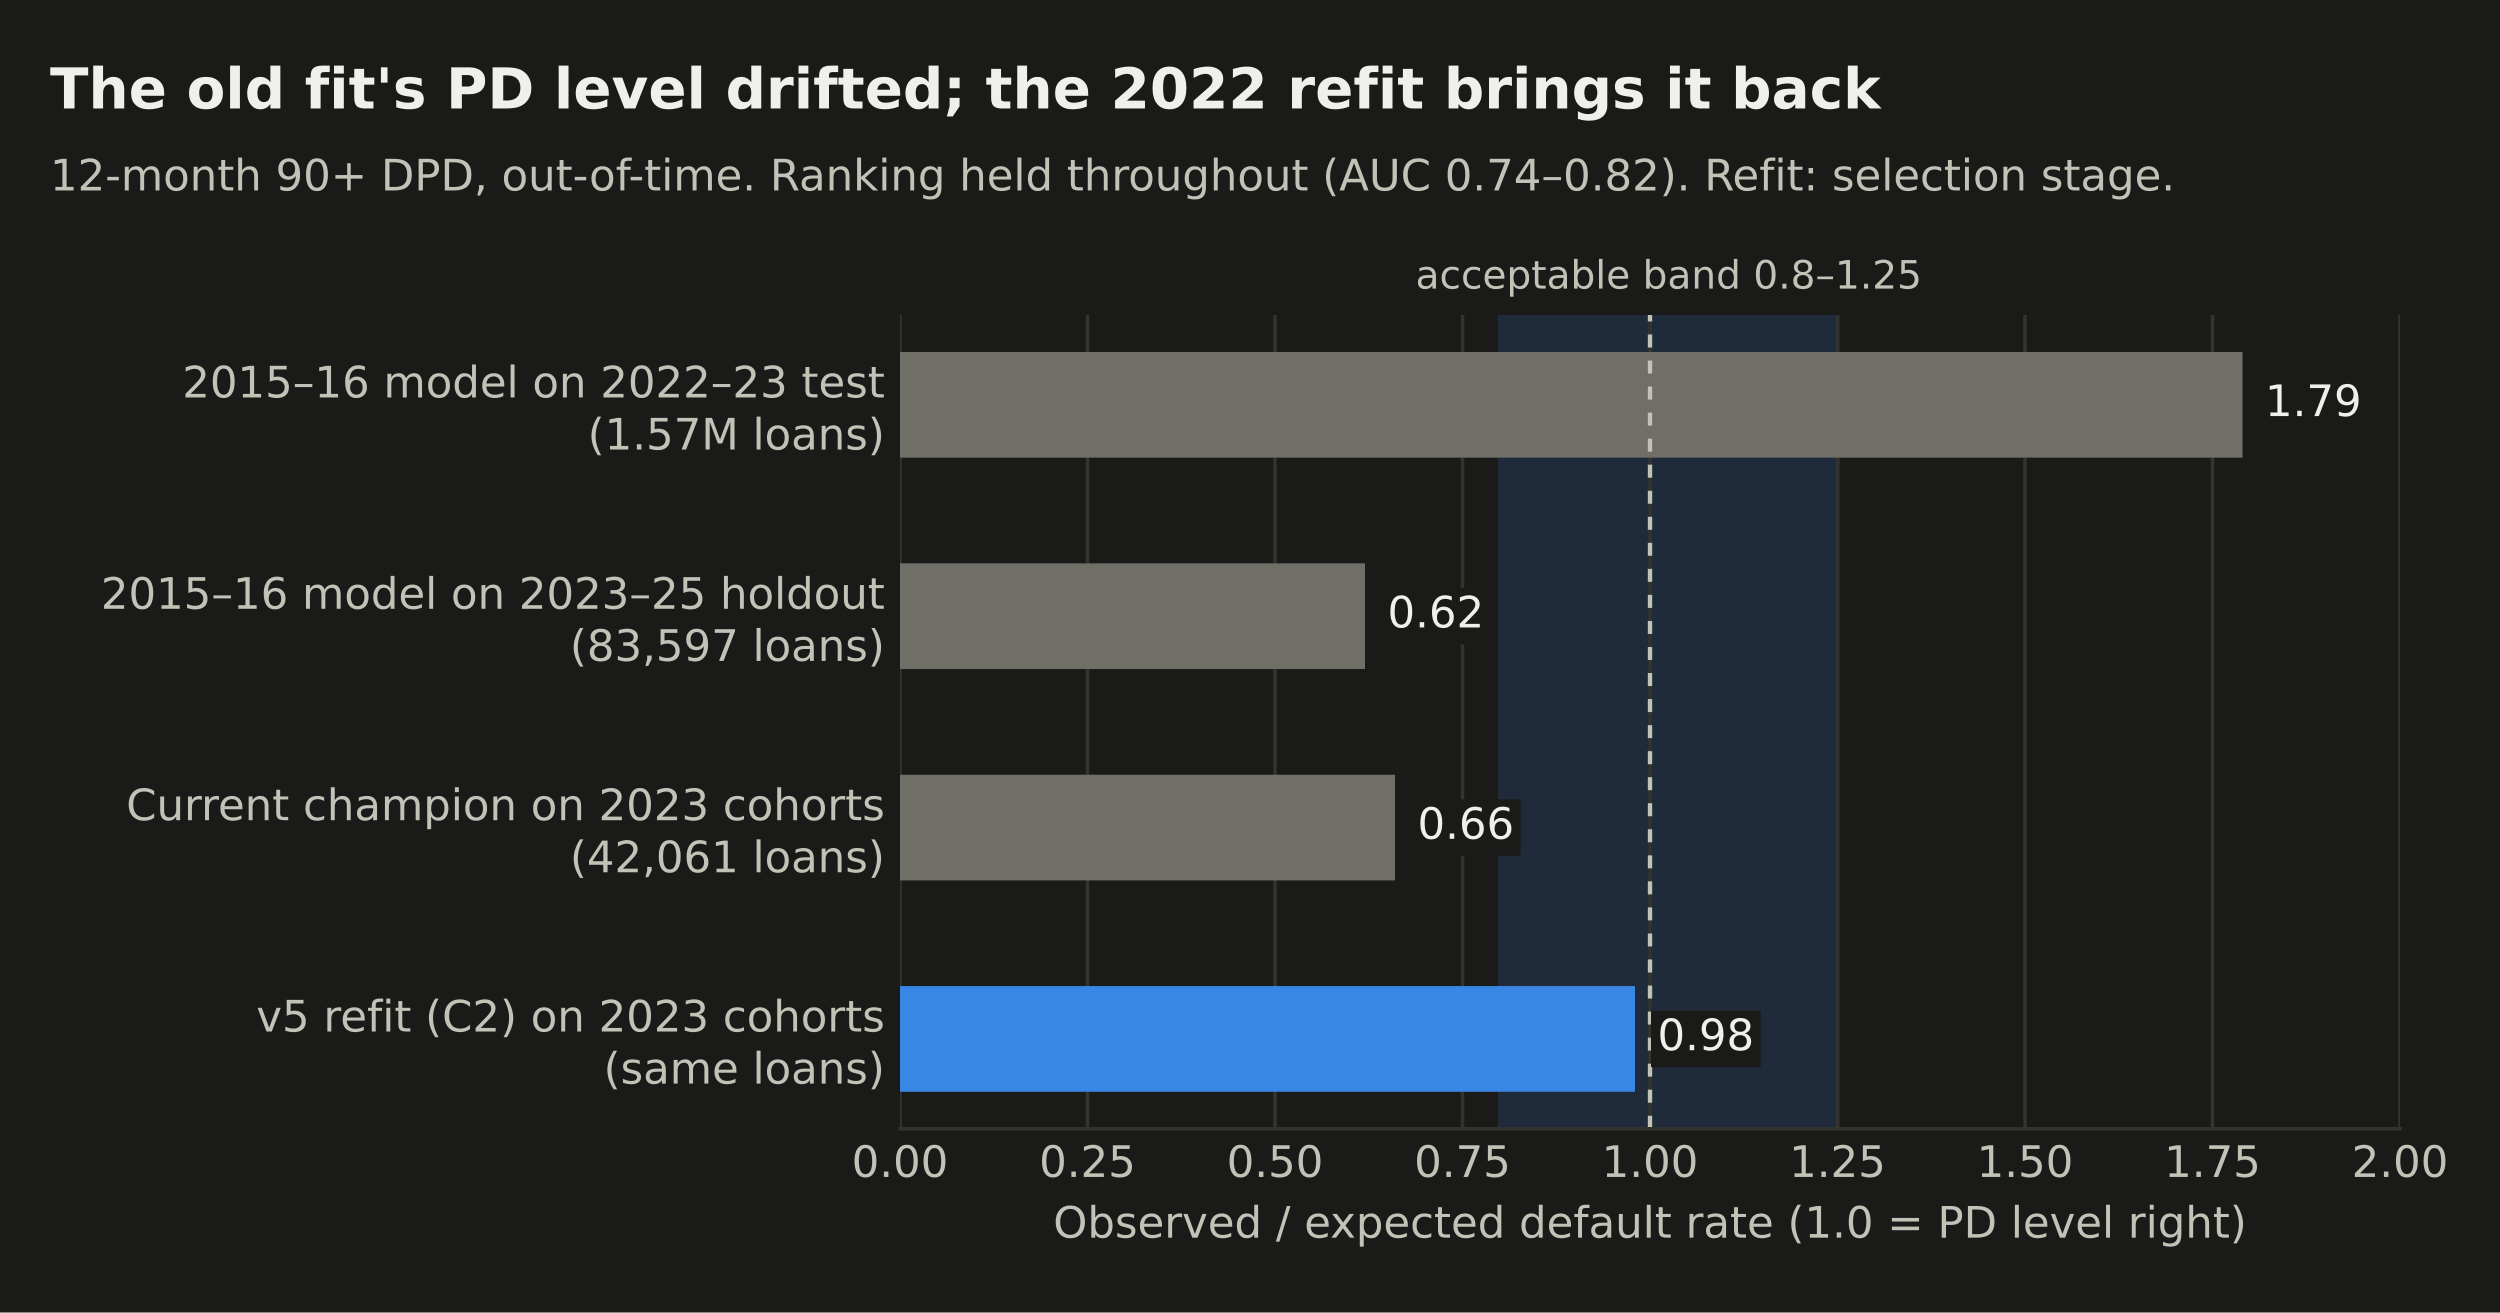
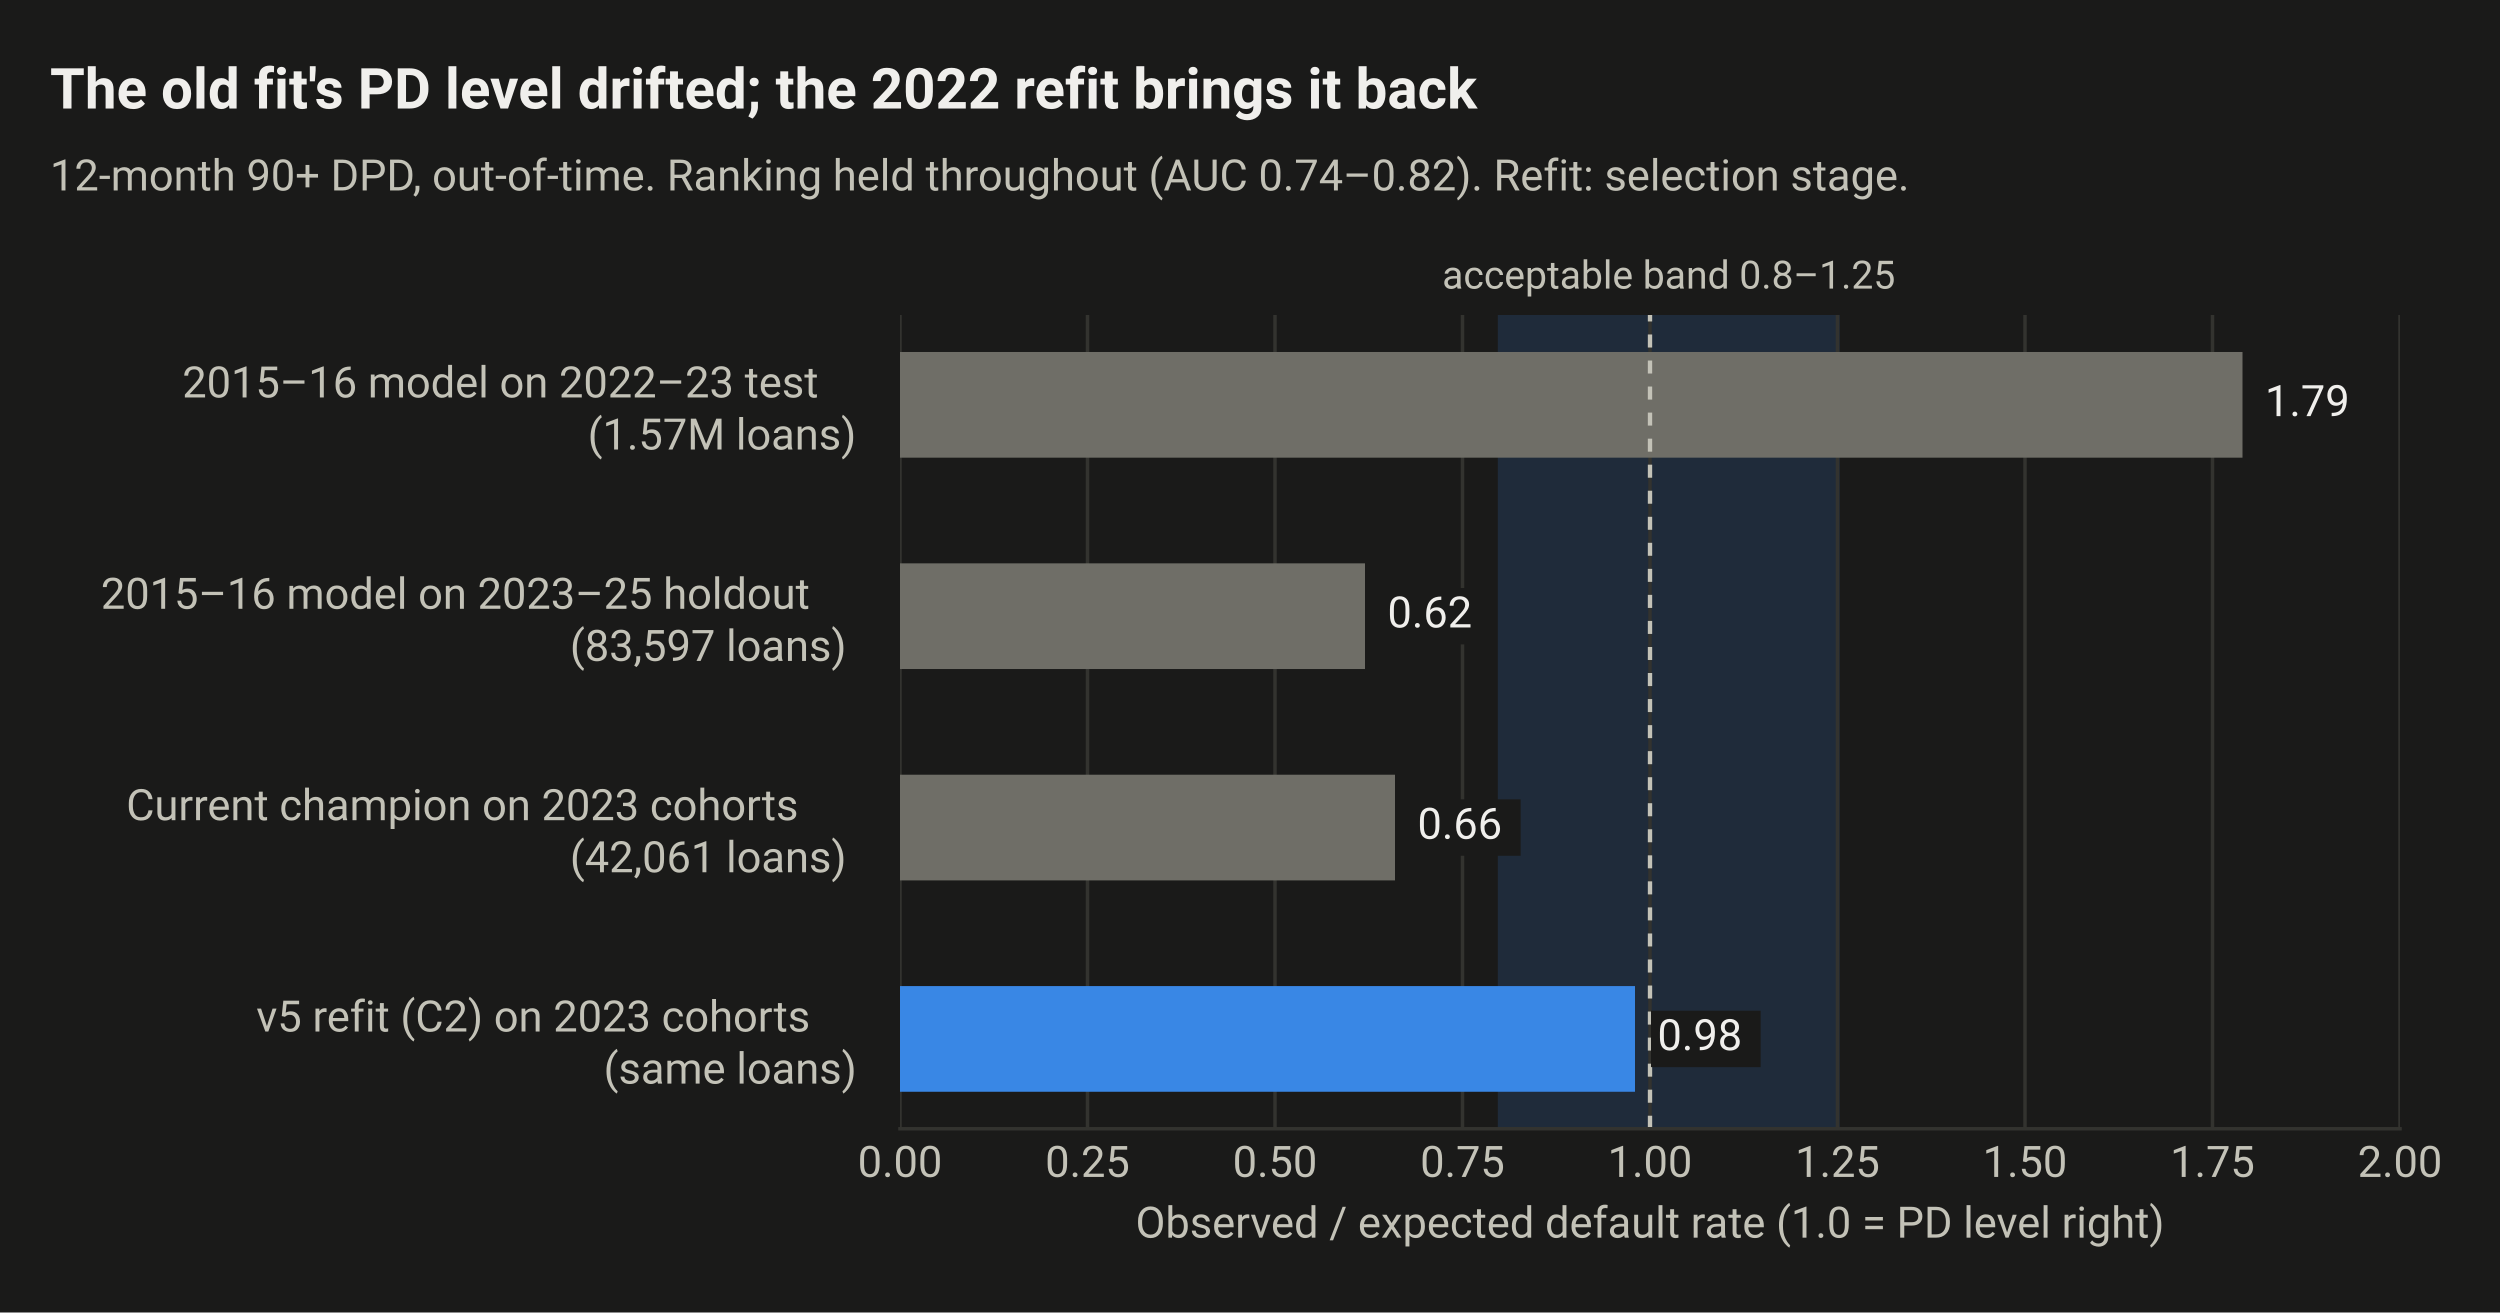
<svg xmlns="http://www.w3.org/2000/svg" width="576pt" height="302.4pt" viewBox="0 0 576 302.4" version="1.1">
  <defs>
    <style type="text/css">*{stroke-linejoin: round; stroke-linecap: butt}</style>
  </defs>
  <g id="figure_1">
    <g id="patch_1">
      <path d="M 0 302.4  L 576 302.4  L 576 0  L 0 0  z " style="fill: #1a1a19" />
    </g>
    <g id="axes_1">
      <g id="patch_2">
        <path d="M 207.36 260.064  L 552.96 260.064  L 552.96 72.576  L 207.36 72.576  z " style="fill: #1a1a19" />
      </g>
      <g id="patch_3">
-         <path d="M 345.6 260.064  L 423.36 260.064  L 423.36 72.576  L 345.6 72.576  z " clip-path="url(#p3177eba7c7)" style="fill: #1f2b3a; stroke: #1f2b3a; stroke-linejoin: miter" />
+         <path d="M 345.6 260.064  L 423.36 260.064  L 423.36 72.576  L 345.6 72.576  z " clip-path="url(#pa9c2fe54a2)" style="fill: #1f2b3a; stroke: #1f2b3a; stroke-linejoin: miter" />
      </g>
      <g id="matplotlib.axis_1">
        <g id="xtick_1">
          <g id="line2d_1">
-             <path d="M 207.36 260.064  L 207.36 72.576  " clip-path="url(#p3177eba7c7)" style="fill: none; stroke: #33332f; stroke-width: 0.8; stroke-linecap: square" />
+             <path d="M 207.36 260.064  L 207.36 72.576  " clip-path="url(#pa9c2fe54a2)" style="fill: none; stroke: #33332f; stroke-width: 0.8; stroke-linecap: square" />
          </g>
          <g id="line2d_2" />
          <g id="text_1">
-             <text style="font-size: 10px; font-family: 'DejaVu Sans'; text-anchor: middle; fill: #c3c2b7" x="207.36" y="271.162" transform="rotate(-0 207.36 271.1617)">0.00</text>
+             <text style="font-size: 10px; font-family: system-ui, -apple-system, 'Segoe UI', Roboto, 'Helvetica Neue', Arial, sans-serif; text-anchor: middle; fill: #c3c2b7" x="207.36" y="271.162" transform="rotate(-0 207.36 271.1617)">0.00</text>
          </g>
        </g>
        <g id="xtick_2">
          <g id="line2d_3">
-             <path d="M 250.56 260.064  L 250.56 72.576  " clip-path="url(#p3177eba7c7)" style="fill: none; stroke: #33332f; stroke-width: 0.8; stroke-linecap: square" />
+             <path d="M 250.56 260.064  L 250.56 72.576  " clip-path="url(#pa9c2fe54a2)" style="fill: none; stroke: #33332f; stroke-width: 0.8; stroke-linecap: square" />
          </g>
          <g id="line2d_4" />
          <g id="text_2">
-             <text style="font-size: 10px; font-family: 'DejaVu Sans'; text-anchor: middle; fill: #c3c2b7" x="250.56" y="271.162" transform="rotate(-0 250.56 271.1617)">0.25</text>
+             <text style="font-size: 10px; font-family: system-ui, -apple-system, 'Segoe UI', Roboto, 'Helvetica Neue', Arial, sans-serif; text-anchor: middle; fill: #c3c2b7" x="250.56" y="271.162" transform="rotate(-0 250.56 271.1617)">0.25</text>
          </g>
        </g>
        <g id="xtick_3">
          <g id="line2d_5">
-             <path d="M 293.76 260.064  L 293.76 72.576  " clip-path="url(#p3177eba7c7)" style="fill: none; stroke: #33332f; stroke-width: 0.8; stroke-linecap: square" />
+             <path d="M 293.76 260.064  L 293.76 72.576  " clip-path="url(#pa9c2fe54a2)" style="fill: none; stroke: #33332f; stroke-width: 0.8; stroke-linecap: square" />
          </g>
          <g id="line2d_6" />
          <g id="text_3">
-             <text style="font-size: 10px; font-family: 'DejaVu Sans'; text-anchor: middle; fill: #c3c2b7" x="293.76" y="271.162" transform="rotate(-0 293.76 271.1617)">0.50</text>
+             <text style="font-size: 10px; font-family: system-ui, -apple-system, 'Segoe UI', Roboto, 'Helvetica Neue', Arial, sans-serif; text-anchor: middle; fill: #c3c2b7" x="293.76" y="271.162" transform="rotate(-0 293.76 271.1617)">0.50</text>
          </g>
        </g>
        <g id="xtick_4">
          <g id="line2d_7">
-             <path d="M 336.96 260.064  L 336.96 72.576  " clip-path="url(#p3177eba7c7)" style="fill: none; stroke: #33332f; stroke-width: 0.8; stroke-linecap: square" />
+             <path d="M 336.96 260.064  L 336.96 72.576  " clip-path="url(#pa9c2fe54a2)" style="fill: none; stroke: #33332f; stroke-width: 0.8; stroke-linecap: square" />
          </g>
          <g id="line2d_8" />
          <g id="text_4">
-             <text style="font-size: 10px; font-family: 'DejaVu Sans'; text-anchor: middle; fill: #c3c2b7" x="336.96" y="271.162" transform="rotate(-0 336.96 271.1617)">0.75</text>
+             <text style="font-size: 10px; font-family: system-ui, -apple-system, 'Segoe UI', Roboto, 'Helvetica Neue', Arial, sans-serif; text-anchor: middle; fill: #c3c2b7" x="336.96" y="271.162" transform="rotate(-0 336.96 271.1617)">0.75</text>
          </g>
        </g>
        <g id="xtick_5">
          <g id="line2d_9">
-             <path d="M 380.16 260.064  L 380.16 72.576  " clip-path="url(#p3177eba7c7)" style="fill: none; stroke: #33332f; stroke-width: 0.8; stroke-linecap: square" />
+             <path d="M 380.16 260.064  L 380.16 72.576  " clip-path="url(#pa9c2fe54a2)" style="fill: none; stroke: #33332f; stroke-width: 0.8; stroke-linecap: square" />
          </g>
          <g id="line2d_10" />
          <g id="text_5">
-             <text style="font-size: 10px; font-family: 'DejaVu Sans'; text-anchor: middle; fill: #c3c2b7" x="380.16" y="271.162" transform="rotate(-0 380.16 271.1617)">1.00</text>
+             <text style="font-size: 10px; font-family: system-ui, -apple-system, 'Segoe UI', Roboto, 'Helvetica Neue', Arial, sans-serif; text-anchor: middle; fill: #c3c2b7" x="380.16" y="271.162" transform="rotate(-0 380.16 271.1617)">1.00</text>
          </g>
        </g>
        <g id="xtick_6">
          <g id="line2d_11">
-             <path d="M 423.36 260.064  L 423.36 72.576  " clip-path="url(#p3177eba7c7)" style="fill: none; stroke: #33332f; stroke-width: 0.8; stroke-linecap: square" />
+             <path d="M 423.36 260.064  L 423.36 72.576  " clip-path="url(#pa9c2fe54a2)" style="fill: none; stroke: #33332f; stroke-width: 0.8; stroke-linecap: square" />
          </g>
          <g id="line2d_12" />
          <g id="text_6">
-             <text style="font-size: 10px; font-family: 'DejaVu Sans'; text-anchor: middle; fill: #c3c2b7" x="423.36" y="271.162" transform="rotate(-0 423.36 271.1617)">1.25</text>
+             <text style="font-size: 10px; font-family: system-ui, -apple-system, 'Segoe UI', Roboto, 'Helvetica Neue', Arial, sans-serif; text-anchor: middle; fill: #c3c2b7" x="423.36" y="271.162" transform="rotate(-0 423.36 271.1617)">1.25</text>
          </g>
        </g>
        <g id="xtick_7">
          <g id="line2d_13">
-             <path d="M 466.56 260.064  L 466.56 72.576  " clip-path="url(#p3177eba7c7)" style="fill: none; stroke: #33332f; stroke-width: 0.8; stroke-linecap: square" />
+             <path d="M 466.56 260.064  L 466.56 72.576  " clip-path="url(#pa9c2fe54a2)" style="fill: none; stroke: #33332f; stroke-width: 0.8; stroke-linecap: square" />
          </g>
          <g id="line2d_14" />
          <g id="text_7">
-             <text style="font-size: 10px; font-family: 'DejaVu Sans'; text-anchor: middle; fill: #c3c2b7" x="466.56" y="271.162" transform="rotate(-0 466.56 271.1617)">1.50</text>
+             <text style="font-size: 10px; font-family: system-ui, -apple-system, 'Segoe UI', Roboto, 'Helvetica Neue', Arial, sans-serif; text-anchor: middle; fill: #c3c2b7" x="466.56" y="271.162" transform="rotate(-0 466.56 271.1617)">1.50</text>
          </g>
        </g>
        <g id="xtick_8">
          <g id="line2d_15">
-             <path d="M 509.76 260.064  L 509.76 72.576  " clip-path="url(#p3177eba7c7)" style="fill: none; stroke: #33332f; stroke-width: 0.8; stroke-linecap: square" />
+             <path d="M 509.76 260.064  L 509.76 72.576  " clip-path="url(#pa9c2fe54a2)" style="fill: none; stroke: #33332f; stroke-width: 0.8; stroke-linecap: square" />
          </g>
          <g id="line2d_16" />
          <g id="text_8">
-             <text style="font-size: 10px; font-family: 'DejaVu Sans'; text-anchor: middle; fill: #c3c2b7" x="509.76" y="271.162" transform="rotate(-0 509.76 271.1617)">1.75</text>
+             <text style="font-size: 10px; font-family: system-ui, -apple-system, 'Segoe UI', Roboto, 'Helvetica Neue', Arial, sans-serif; text-anchor: middle; fill: #c3c2b7" x="509.76" y="271.162" transform="rotate(-0 509.76 271.1617)">1.75</text>
          </g>
        </g>
        <g id="xtick_9">
          <g id="line2d_17">
-             <path d="M 552.96 260.064  L 552.96 72.576  " clip-path="url(#p3177eba7c7)" style="fill: none; stroke: #33332f; stroke-width: 0.8; stroke-linecap: square" />
+             <path d="M 552.96 260.064  L 552.96 72.576  " clip-path="url(#pa9c2fe54a2)" style="fill: none; stroke: #33332f; stroke-width: 0.8; stroke-linecap: square" />
          </g>
          <g id="line2d_18" />
          <g id="text_9">
-             <text style="font-size: 10px; font-family: 'DejaVu Sans'; text-anchor: middle; fill: #c3c2b7" x="552.96" y="271.162" transform="rotate(-0 552.96 271.1617)">2.00</text>
+             <text style="font-size: 10px; font-family: system-ui, -apple-system, 'Segoe UI', Roboto, 'Helvetica Neue', Arial, sans-serif; text-anchor: middle; fill: #c3c2b7" x="552.96" y="271.162" transform="rotate(-0 552.96 271.1617)">2.00</text>
          </g>
        </g>
        <g id="text_10">
-           <text style="font-size: 10px; font-family: 'DejaVu Sans'; text-anchor: middle; fill: #c3c2b7" x="380.16" y="285.162" transform="rotate(-0 380.16 285.1624)">Observed / expected default rate (1.0 = PD level right)</text>
+           <text style="font-size: 10px; font-family: system-ui, -apple-system, 'Segoe UI', Roboto, 'Helvetica Neue', Arial, sans-serif; text-anchor: middle; fill: #c3c2b7" x="380.16" y="285.162" transform="rotate(-0 380.16 285.1624)">Observed / expected default rate (1.0 = PD level right)</text>
        </g>
      </g>
      <g id="matplotlib.axis_2">
        <g id="ytick_1">
          <g id="line2d_19" />
          <g id="text_11">
-             <text style="font-size: 10px; font-family: 'DejaVu Sans'; fill: #c3c2b7" transform="translate(41.99906 91.57107)">2015–16 model on 2022–23 test</text>
-             <text style="font-size: 10px; font-family: 'DejaVu Sans'; fill: #c3c2b7" transform="translate(135.4131 103.5738)">(1.57M loans)</text>
+             <text style="font-size: 10px; font-family: system-ui, -apple-system, 'Segoe UI', Roboto, 'Helvetica Neue', Arial, sans-serif; fill: #c3c2b7" transform="translate(41.99906 91.57107)">2015–16 model on 2022–23 test</text>
+             <text style="font-size: 10px; font-family: system-ui, -apple-system, 'Segoe UI', Roboto, 'Helvetica Neue', Arial, sans-serif; fill: #c3c2b7" transform="translate(135.4131 103.5738)">(1.57M loans)</text>
          </g>
        </g>
        <g id="ytick_2">
          <g id="line2d_20" />
          <g id="text_12">
-             <text style="font-size: 10px; font-family: 'DejaVu Sans'; fill: #c3c2b7" transform="translate(23.24281 140.2692)">2015–16 model on 2023–25 holdout</text>
-             <text style="font-size: 10px; font-family: 'DejaVu Sans'; fill: #c3c2b7" transform="translate(131.3162 152.272)">(83,597 loans)</text>
+             <text style="font-size: 10px; font-family: system-ui, -apple-system, 'Segoe UI', Roboto, 'Helvetica Neue', Arial, sans-serif; fill: #c3c2b7" transform="translate(23.24281 140.2692)">2015–16 model on 2023–25 holdout</text>
+             <text style="font-size: 10px; font-family: system-ui, -apple-system, 'Segoe UI', Roboto, 'Helvetica Neue', Arial, sans-serif; fill: #c3c2b7" transform="translate(131.3162 152.272)">(83,597 loans)</text>
          </g>
        </g>
        <g id="ytick_3">
          <g id="line2d_21" />
          <g id="text_13">
-             <text style="font-size: 10px; font-family: 'DejaVu Sans'; fill: #c3c2b7" transform="translate(29.08188 188.9674)">Current champion on 2023 cohorts</text>
-             <text style="font-size: 10px; font-family: 'DejaVu Sans'; fill: #c3c2b7" transform="translate(131.3162 200.9702)">(42,061 loans)</text>
+             <text style="font-size: 10px; font-family: system-ui, -apple-system, 'Segoe UI', Roboto, 'Helvetica Neue', Arial, sans-serif; fill: #c3c2b7" transform="translate(29.08188 188.9674)">Current champion on 2023 cohorts</text>
+             <text style="font-size: 10px; font-family: system-ui, -apple-system, 'Segoe UI', Roboto, 'Helvetica Neue', Arial, sans-serif; fill: #c3c2b7" transform="translate(131.3162 200.9702)">(42,061 loans)</text>
          </g>
        </g>
        <g id="ytick_4">
          <g id="line2d_22" />
          <g id="text_14">
-             <text style="font-size: 10px; font-family: 'DejaVu Sans'; fill: #c3c2b7" transform="translate(59.05687 237.6656)">v5 refit (C2) on 2023 cohorts</text>
-             <text style="font-size: 10px; font-family: 'DejaVu Sans'; fill: #c3c2b7" transform="translate(139.0756 249.6683)">(same loans)</text>
+             <text style="font-size: 10px; font-family: system-ui, -apple-system, 'Segoe UI', Roboto, 'Helvetica Neue', Arial, sans-serif; fill: #c3c2b7" transform="translate(59.05687 237.6656)">v5 refit (C2) on 2023 cohorts</text>
+             <text style="font-size: 10px; font-family: system-ui, -apple-system, 'Segoe UI', Roboto, 'Helvetica Neue', Arial, sans-serif; fill: #c3c2b7" transform="translate(139.0756 249.6683)">(same loans)</text>
          </g>
        </g>
      </g>
      <g id="patch_4">
-         <path d="M 207.36 105.447  L 516.672 105.447  L 516.672 81.098  L 207.36 81.098  z " clip-path="url(#p3177eba7c7)" style="fill: #6f6e67" />
+         <path d="M 207.36 105.447  L 516.672 105.447  L 516.672 81.098  L 207.36 81.098  z " clip-path="url(#pa9c2fe54a2)" style="fill: #6f6e67" />
      </g>
      <g id="patch_5">
-         <path d="M 207.36 154.145  L 314.496 154.145  L 314.496 129.796  L 207.36 129.796  z " clip-path="url(#p3177eba7c7)" style="fill: #6f6e67" />
+         <path d="M 207.36 154.145  L 314.496 154.145  L 314.496 129.796  L 207.36 129.796  z " clip-path="url(#pa9c2fe54a2)" style="fill: #6f6e67" />
      </g>
      <g id="patch_6">
-         <path d="M 207.36 202.844  L 321.408 202.844  L 321.408 178.495  L 207.36 178.495  z " clip-path="url(#p3177eba7c7)" style="fill: #6f6e67" />
+         <path d="M 207.36 202.844  L 321.408 202.844  L 321.408 178.495  L 207.36 178.495  z " clip-path="url(#pa9c2fe54a2)" style="fill: #6f6e67" />
      </g>
      <g id="patch_7">
-         <path d="M 207.36 251.542  L 376.704 251.542  L 376.704 227.193  L 207.36 227.193  z " clip-path="url(#p3177eba7c7)" style="fill: #3987e5" />
+         <path d="M 207.36 251.542  L 376.704 251.542  L 376.704 227.193  L 207.36 227.193  z " clip-path="url(#pa9c2fe54a2)" style="fill: #3987e5" />
      </g>
      <g id="line2d_23">
-         <path d="M 380.16 260.064  L 380.16 72.576  " clip-path="url(#p3177eba7c7)" style="fill: none; stroke-dasharray: 3,3; stroke-dashoffset: 0; stroke: #c3c2b7" />
+         <path d="M 380.16 260.064  L 380.16 72.576  " clip-path="url(#pa9c2fe54a2)" style="fill: none; stroke-dasharray: 3,3; stroke-dashoffset: 0; stroke: #c3c2b7" />
      </g>
      <g id="patch_8">
        <path d="M 207.36 260.064  L 552.96 260.064  " style="fill: none; stroke: #33332f; stroke-width: 0.8; stroke-linejoin: miter; stroke-linecap: square" />
      </g>
      <g id="text_15">
-         <text style="font-size: 9px; font-family: 'DejaVu Sans'; text-anchor: middle; fill: #c3c2b7" x="384.48" y="66.489" transform="rotate(-0 384.48 66.48873)">acceptable band 0.8–1.25</text>
+         <text style="font-size: 9px; font-family: system-ui, -apple-system, 'Segoe UI', Roboto, 'Helvetica Neue', Arial, sans-serif; text-anchor: middle; fill: #c3c2b7" x="384.48" y="66.489" transform="rotate(-0 384.48 66.48873)">acceptable band 0.8–1.25</text>
      </g>
      <g id="text_16">
        <g id="patch_9">
          <path d="M 520.356 99.773  L 545.622 99.773  L 545.622 86.773  L 520.356 86.773  z " style="fill: #1a1a19" />
        </g>
-         <text style="font-size: 10px; font-family: 'DejaVu Sans'; text-anchor: start; fill: #f0efec" x="521.856" y="95.87" transform="rotate(-0 521.856 95.87038)">1.79</text>
+         <text style="font-size: 10px; font-family: system-ui, -apple-system, 'Segoe UI', Roboto, 'Helvetica Neue', Arial, sans-serif; text-anchor: start; fill: #f0efec" x="521.856" y="95.87" transform="rotate(-0 521.856 95.87038)">1.79</text>
      </g>
      <g id="text_17">
        <g id="patch_10">
          <path d="M 318.18 148.471  L 343.446 148.471  L 343.446 135.471  L 318.18 135.471  z " style="fill: #1a1a19" />
        </g>
-         <text style="font-size: 10px; font-family: 'DejaVu Sans'; text-anchor: start; fill: #f0efec" x="319.68" y="144.569" transform="rotate(-0 319.68 144.5686)">0.62</text>
+         <text style="font-size: 10px; font-family: system-ui, -apple-system, 'Segoe UI', Roboto, 'Helvetica Neue', Arial, sans-serif; text-anchor: start; fill: #f0efec" x="319.68" y="144.569" transform="rotate(-0 319.68 144.5686)">0.62</text>
      </g>
      <g id="text_18">
        <g id="patch_11">
          <path d="M 325.092 197.169  L 350.358 197.169  L 350.358 184.169  L 325.092 184.169  z " style="fill: #1a1a19" />
        </g>
-         <text style="font-size: 10px; font-family: 'DejaVu Sans'; text-anchor: start; fill: #f0efec" x="326.592" y="193.267" transform="rotate(-0 326.592 193.2667)">0.66</text>
+         <text style="font-size: 10px; font-family: system-ui, -apple-system, 'Segoe UI', Roboto, 'Helvetica Neue', Arial, sans-serif; text-anchor: start; fill: #f0efec" x="326.592" y="193.267" transform="rotate(-0 326.592 193.2667)">0.66</text>
      </g>
      <g id="text_19">
        <g id="patch_12">
          <path d="M 380.388 245.867  L 405.654 245.867  L 405.654 232.867  L 380.388 232.867  z " style="fill: #1a1a19" />
        </g>
-         <text style="font-size: 10px; font-family: 'DejaVu Sans'; text-anchor: start; fill: #f0efec" x="381.888" y="241.965" transform="rotate(-0 381.888 241.9649)">0.98</text>
+         <text style="font-size: 10px; font-family: system-ui, -apple-system, 'Segoe UI', Roboto, 'Helvetica Neue', Arial, sans-serif; text-anchor: start; fill: #f0efec" x="381.888" y="241.965" transform="rotate(-0 381.888 241.9649)">0.98</text>
      </g>
    </g>
    <g id="text_20">
-       <text style="font-weight: 700; font-size: 13px; font-family: 'DejaVu Sans'; text-anchor: start; fill: #f0efec" x="11.52" y="24.998" transform="rotate(-0 11.52 24.99797)">The old fit's PD level drifted; the 2022 refit brings it back</text>
+       <text style="font-weight: 700; font-size: 13px; font-family: system-ui, -apple-system, 'Segoe UI', Roboto, 'Helvetica Neue', Arial, sans-serif; text-anchor: start; fill: #f0efec" x="11.52" y="24.998" transform="rotate(-0 11.52 24.99797)">The old fit's PD level drifted; the 2022 refit brings it back</text>
    </g>
    <g id="text_21">
-       <text style="font-size: 10px; font-family: 'DejaVu Sans'; text-anchor: start; fill: #c3c2b7" x="11.52" y="43.886" transform="rotate(-0 11.52 43.88644)">12-month 90+ DPD, out-of-time. Ranking held throughout (AUC 0.74–0.82). Refit: selection stage.</text>
+       <text style="font-size: 10px; font-family: system-ui, -apple-system, 'Segoe UI', Roboto, 'Helvetica Neue', Arial, sans-serif; text-anchor: start; fill: #c3c2b7" x="11.52" y="43.886" transform="rotate(-0 11.52 43.88644)">12-month 90+ DPD, out-of-time. Ranking held throughout (AUC 0.74–0.82). Refit: selection stage.</text>
    </g>
  </g>
  <defs>
-     <clipPath id="p3177eba7c7">
+     <clipPath id="pa9c2fe54a2">
      <rect x="207.36" y="72.576" width="345.6" height="187.488" />
    </clipPath>
  </defs>
</svg>
